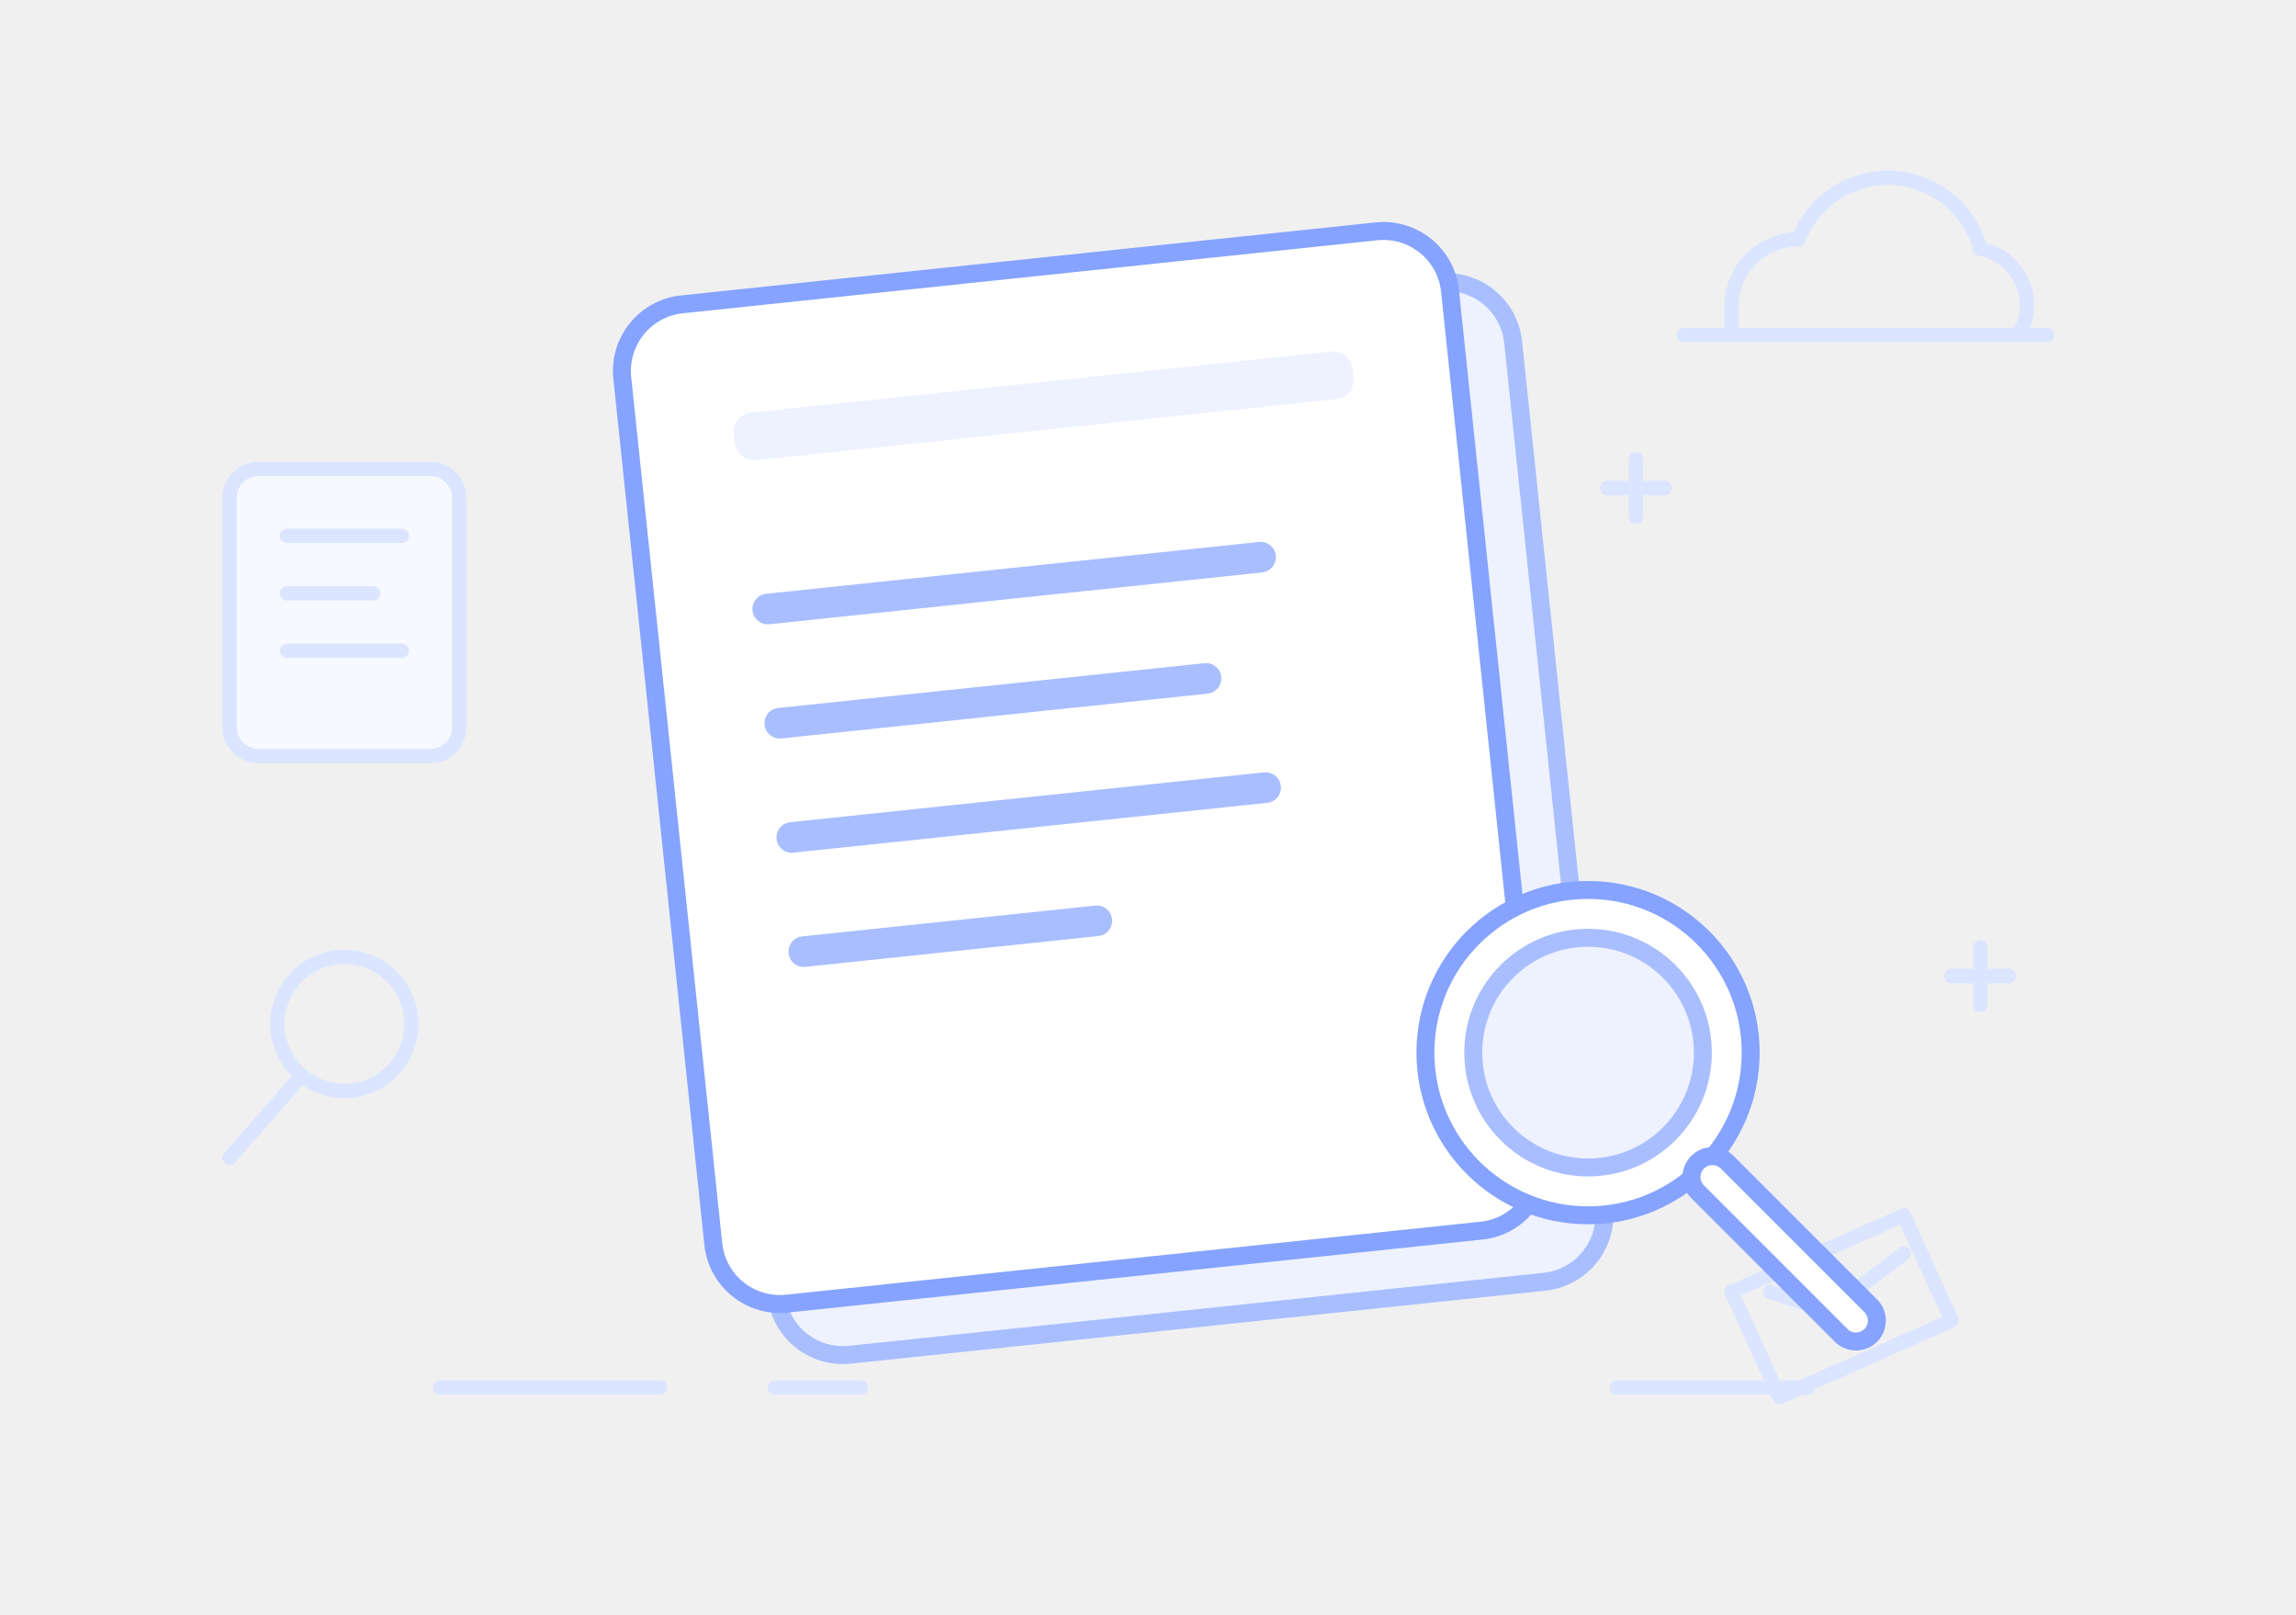
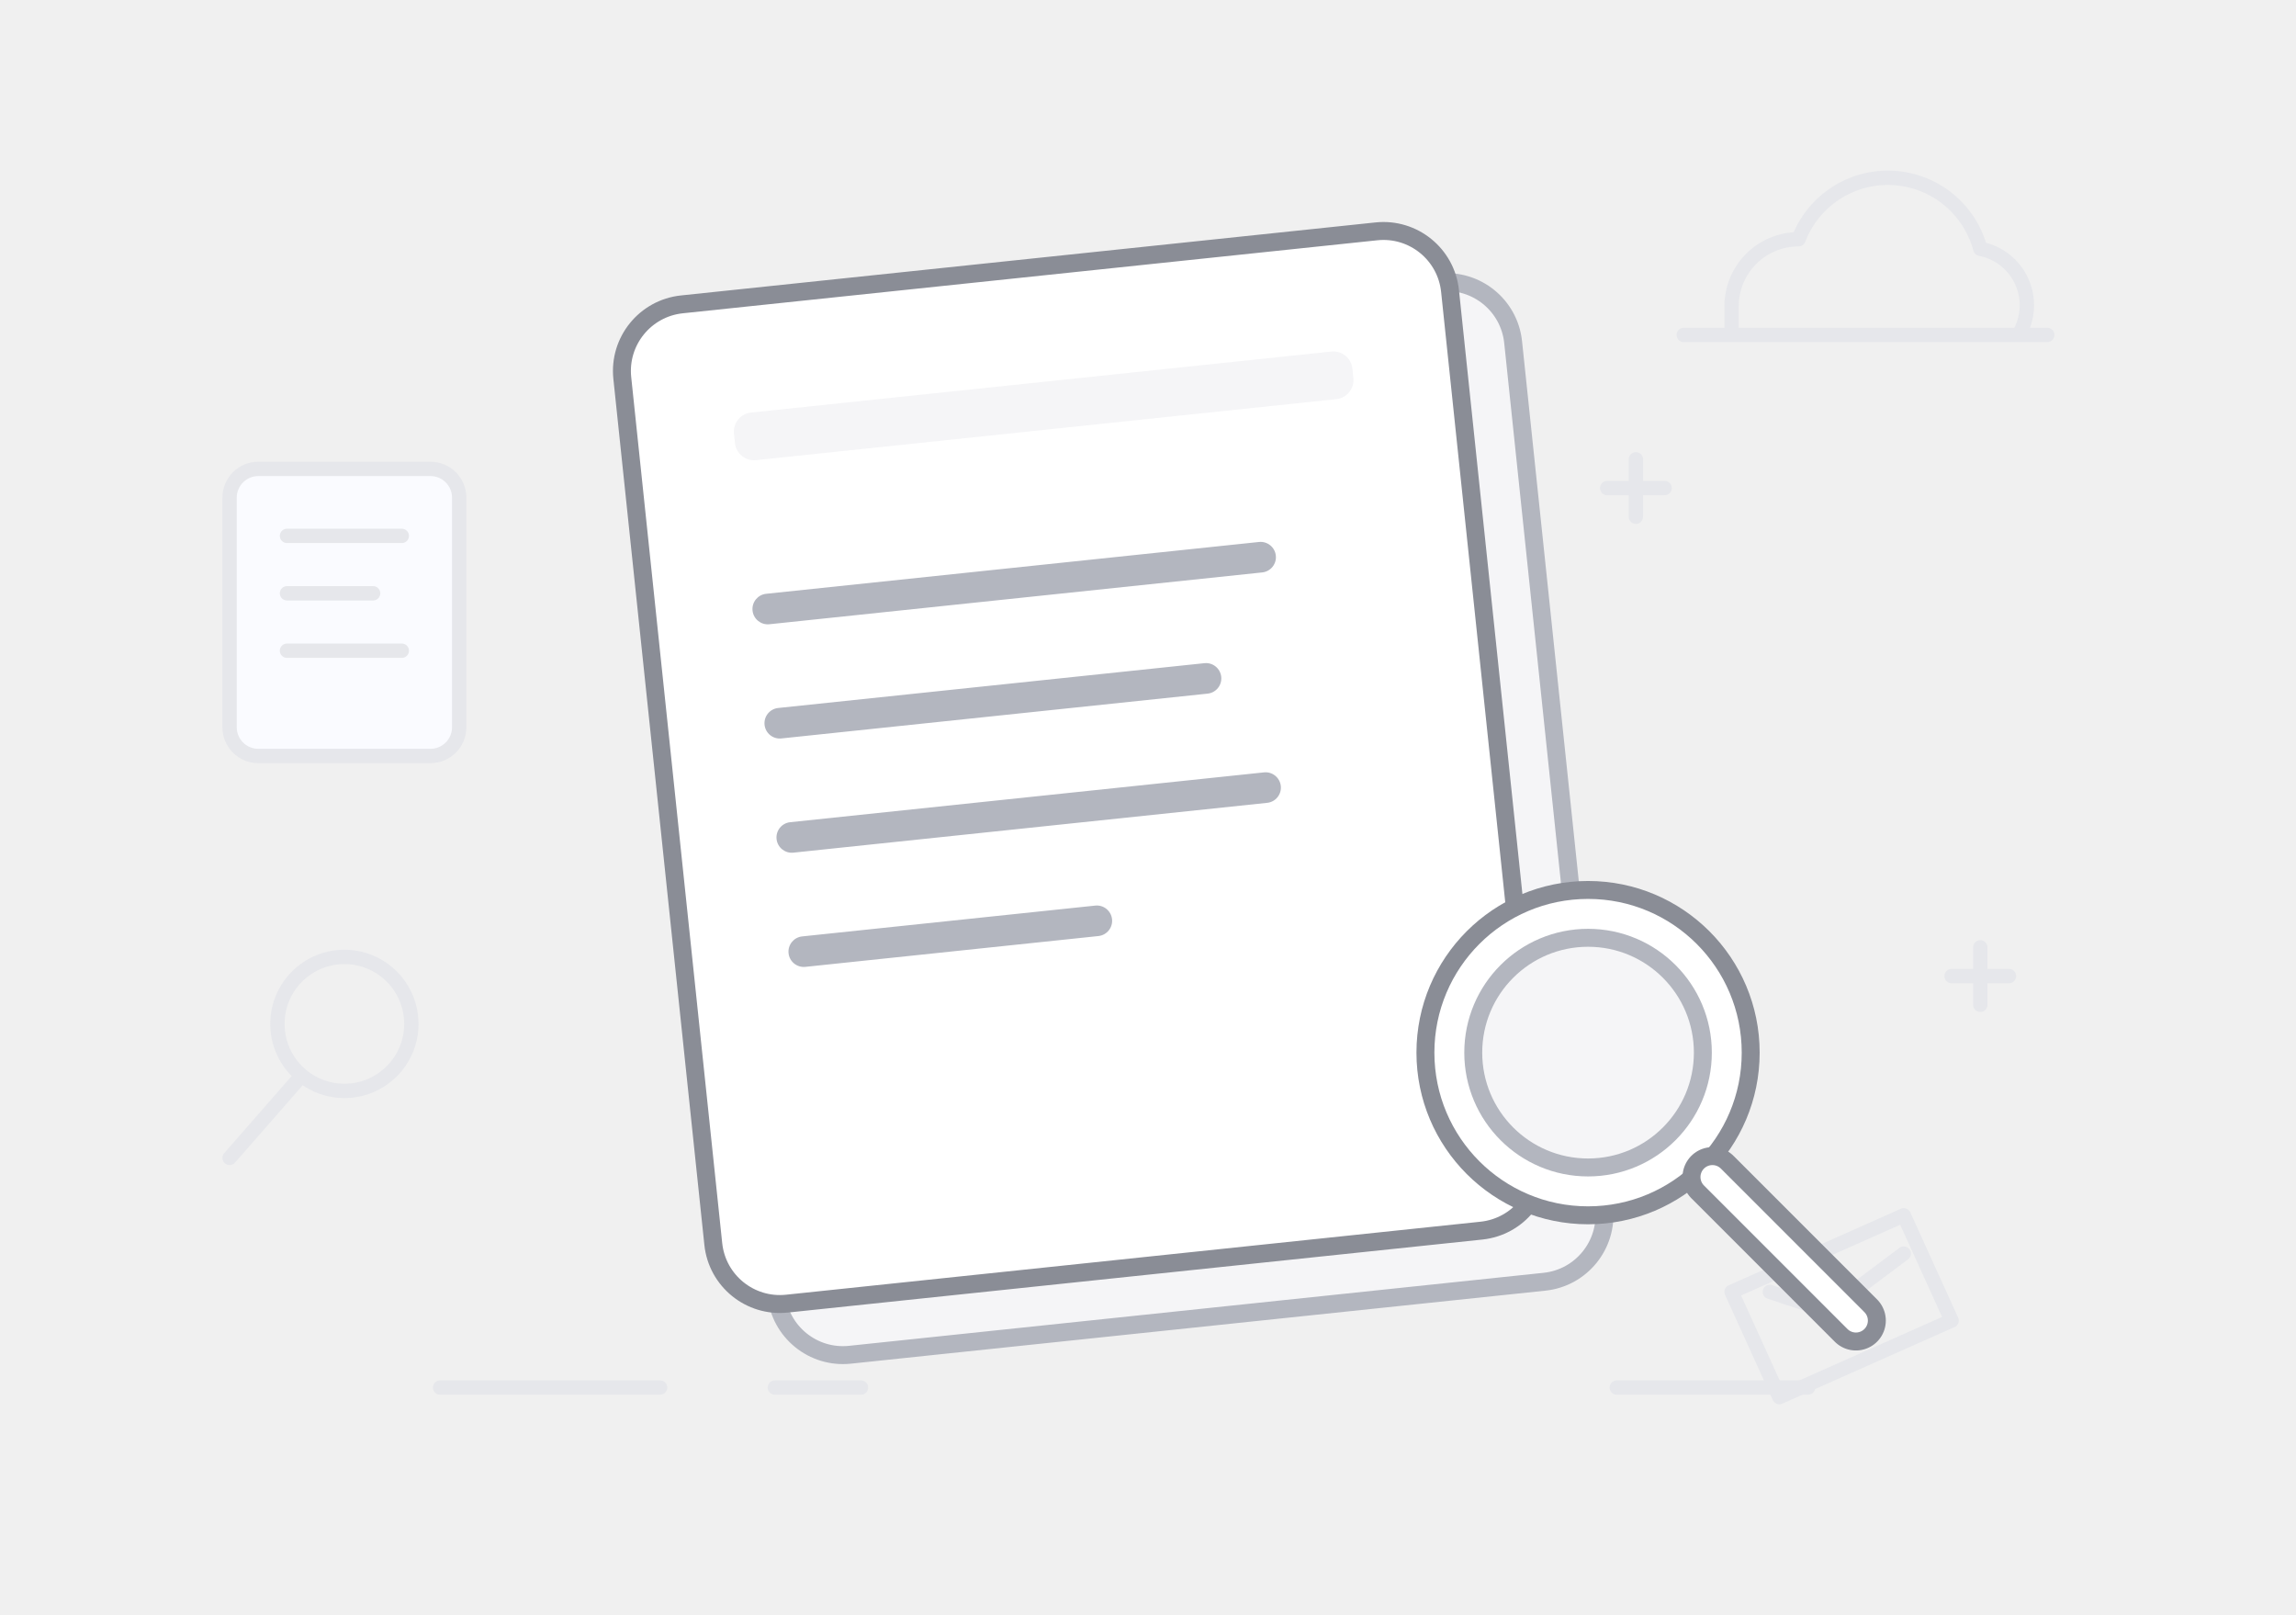
<svg xmlns="http://www.w3.org/2000/svg" width="192" height="135" viewBox="0 0 192 135" fill="none">
  <defs>
    <clipPath id="clip0_52_350">
      <rect width="1008" height="318.4" fill="white" transform="translate(-408 -48)" />
    </clipPath>
    <clipPath id="clip1_52_350">
      <rect width="320" height="318.4" fill="white" transform="translate(-64 -48)" />
    </clipPath>
    <clipPath id="clip2_52_350">
      <rect width="192" height="134.4" fill="white" />
    </clipPath>
  </defs>
  <g id="ç©ºç¶ææç» / æç´¢æ ç»æ / æµ èçº¿æ" clip-path="url(#clip2_52_350)">
    <g id="èæ¯ç¹ç¼ / æç´¢çº¿ç´¢" data-motion-layer="true">
-       <path id="Vector" d="M140.801 28H171.201M144.801 28V25.6C144.801 24.115 145.391 22.69 146.441 21.64C147.491 20.59 148.916 20 150.401 20C151.006 18.421 152.095 17.075 153.513 16.154C154.93 15.233 156.603 14.784 158.292 14.873C159.98 14.962 161.597 15.584 162.91 16.648C164.223 17.713 165.165 19.166 165.601 20.8C166.361 20.946 167.074 21.274 167.68 21.755C168.286 22.236 168.767 22.857 169.081 23.564C169.395 24.271 169.534 25.044 169.485 25.817C169.436 26.589 169.202 27.338 168.801 28" stroke="#DCE5FF" stroke-width="1.2" stroke-linecap="round" stroke-linejoin="round" />
-       <path id="Vector_2" d="M35.999 39.2H21.599C20.274 39.2 19.199 40.275 19.199 41.6V60.8C19.199 62.126 20.274 63.2 21.599 63.2H35.999C37.325 63.2 38.399 62.126 38.399 60.8V41.6C38.399 40.275 37.325 39.2 35.999 39.2Z" fill="#F6F9FF" stroke="#DCE5FF" stroke-width="1.2" stroke-linecap="round" stroke-linejoin="round" />
-       <path id="Vector_3" d="M24 44.8H33.6M24 49.6H31.2M24 54.4H33.6M148 108L152.8 109.6L159.2 104.8M144.8 108L159.2 101.6L163.2 110.4L148.8 116.8L144.8 108Z" stroke="#DCE5FF" stroke-width="1.2" stroke-linecap="round" stroke-linejoin="round" />
-       <path id="Vector_4" d="M28.799 91.2C31.892 91.2 34.399 88.693 34.399 85.6C34.399 82.507 31.892 80 28.799 80C25.706 80 23.199 82.507 23.199 85.6C23.199 88.693 25.706 91.2 28.799 91.2Z" stroke="#DCE5FF" stroke-width="1.2" stroke-linecap="round" stroke-linejoin="round" />
-       <path id="Vector_5" d="M24.799 90.4L19.199 96.8" stroke="#DCE5FF" stroke-width="1.2" stroke-linecap="round" stroke-linejoin="round" />
-       <path id="Vector_6" d="M134.4 40.8H139.2M136.8 38.4V43.2" stroke="#DCE5FF" stroke-width="1.2" stroke-linecap="round" stroke-linejoin="round" />
-       <path id="Vector_7" d="M163.199 81.6H167.999M165.599 79.2V84" stroke="#DCE5FF" stroke-width="1.2" stroke-linecap="round" stroke-linejoin="round" />
-       <path id="Vector_8" d="M36.801 116H55.201M64.801 116H72.001M135.201 116H151.201" stroke="#DCE5FF" stroke-width="1.2" stroke-linecap="round" stroke-linejoin="round" />
+       <path id="Vector" d="M140.801 28H171.201M144.801 28V25.6C144.801 24.115 145.391 22.69 146.441 21.64C147.491 20.59 148.916 20 150.401 20C151.006 18.421 152.095 17.075 153.513 16.154C154.93 15.233 156.603 14.784 158.292 14.873C159.98 14.962 161.597 15.584 162.91 16.648C164.223 17.713 165.165 19.166 165.601 20.8C166.361 20.946 167.074 21.274 167.68 21.755C168.286 22.236 168.767 22.857 169.081 23.564C169.395 24.271 169.534 25.044 169.485 25.817C169.436 26.589 169.202 27.338 168.801 28" stroke="#E6E7EB" stroke-width="1.2" stroke-linecap="round" stroke-linejoin="round" />
+       <path id="Vector_2" d="M35.999 39.2H21.599C20.274 39.2 19.199 40.275 19.199 41.6V60.8C19.199 62.126 20.274 63.2 21.599 63.2H35.999C37.325 63.2 38.399 62.126 38.399 60.8V41.6C38.399 40.275 37.325 39.2 35.999 39.2Z" fill="#FAFBFF" stroke="#E6E7EB" stroke-width="1.2" stroke-linecap="round" stroke-linejoin="round" />
+       <path id="Vector_3" d="M24 44.8H33.6M24 49.6H31.2M24 54.4H33.6M148 108L152.8 109.6L159.2 104.8M144.8 108L159.2 101.6L163.2 110.4L148.8 116.8L144.8 108Z" stroke="#E6E7EB" stroke-width="1.2" stroke-linecap="round" stroke-linejoin="round" />
+       <path id="Vector_4" d="M28.799 91.2C31.892 91.2 34.399 88.693 34.399 85.6C34.399 82.507 31.892 80 28.799 80C25.706 80 23.199 82.507 23.199 85.6C23.199 88.693 25.706 91.2 28.799 91.2Z" stroke="#E6E7EB" stroke-width="1.2" stroke-linecap="round" stroke-linejoin="round" />
+       <path id="Vector_5" d="M24.799 90.4L19.199 96.8" stroke="#E6E7EB" stroke-width="1.2" stroke-linecap="round" stroke-linejoin="round" />
+       <path id="Vector_6" d="M134.4 40.8H139.2M136.8 38.4V43.2" stroke="#E6E7EB" stroke-width="1.2" stroke-linecap="round" stroke-linejoin="round" />
+       <path id="Vector_7" d="M163.199 81.6H167.999M165.599 79.2V84" stroke="#E6E7EB" stroke-width="1.2" stroke-linecap="round" stroke-linejoin="round" />
+       <path id="Vector_8" d="M36.801 116H55.201M64.801 116H72.001M135.201 116H151.201" stroke="#E6E7EB" stroke-width="1.2" stroke-linecap="round" stroke-linejoin="round" />
    </g>
    <g id="ç²¾ä¿®æç» / å¯¹é½åæ´ä½æè½¬">
      <g id="Group">
        <g id="Group_2" data-motion-layer="true">
-           <path id="Vector_9" d="M120.378 23.613L62.298 29.717C59.222 30.041 56.991 32.796 57.314 35.872L64.924 108.273C65.247 111.349 68.002 113.581 71.078 113.257L129.158 107.153C132.234 106.829 134.466 104.074 134.142 100.998L126.533 28.597C126.209 25.521 123.454 23.29 120.378 23.613Z" fill="#EEF2FF" stroke="#A8BEFF" stroke-width="1.5" stroke-linecap="round" stroke-linejoin="round" />
-           <path id="Vector_10" d="M115.103 19.341L57.022 25.445C53.947 25.769 51.715 28.524 52.038 31.6L59.648 104.001C59.971 107.077 62.727 109.309 65.803 108.985L123.883 102.881C126.959 102.557 129.19 99.802 128.867 96.726L121.257 24.325C120.934 21.249 118.178 19.018 115.103 19.341Z" fill="white" stroke="#85A3FF" stroke-width="1.5" stroke-linecap="round" stroke-linejoin="round" />
-           <path id="Vector_11" d="M111.333 29.39L62.8 34.491C61.921 34.583 61.284 35.371 61.376 36.249L61.46 37.045C61.552 37.924 62.34 38.561 63.218 38.469L111.751 33.368C112.63 33.276 113.267 32.488 113.175 31.61L113.091 30.814C112.999 29.935 112.212 29.298 111.333 29.39Z" fill="#EEF2FF" />
-           <path id="Vector_12" d="M105.283 45.309L64.07 49.641C63.367 49.715 62.857 50.345 62.931 51.048C63.005 51.751 63.634 52.261 64.338 52.187L105.55 47.855C106.253 47.782 106.764 47.152 106.69 46.449C106.616 45.746 105.986 45.236 105.283 45.309Z" fill="#A8BEFF" />
-           <path id="Vector_13" d="M100.717 55.442L65.074 59.188C64.371 59.262 63.861 59.892 63.935 60.595C64.008 61.298 64.638 61.808 65.341 61.734L100.985 57.988C101.688 57.914 102.198 57.284 102.124 56.581C102.05 55.878 101.42 55.368 100.717 55.442Z" fill="#A8BEFF" />
-           <path id="Vector_14" d="M105.699 64.571L66.078 68.736C65.375 68.81 64.865 69.44 64.939 70.143C65.012 70.846 65.642 71.356 66.345 71.282L105.967 67.117C106.67 67.043 107.18 66.414 107.106 65.711C107.032 65.008 106.402 64.498 105.699 64.571Z" fill="#A8BEFF" />
-           <path id="Vector_15" d="M91.587 75.708L67.082 78.284C66.379 78.358 65.868 78.987 65.942 79.691C66.016 80.394 66.646 80.904 67.349 80.83L91.854 78.254C92.557 78.18 93.067 77.55 92.993 76.847C92.919 76.144 92.29 75.634 91.587 75.708Z" fill="#A8BEFF" />
+           <path id="Vector_9" d="M120.378 23.613L62.298 29.717C59.222 30.041 56.991 32.796 57.314 35.872L64.924 108.273C65.247 111.349 68.002 113.581 71.078 113.257L129.158 107.153C132.234 106.829 134.466 104.074 134.142 100.998L126.533 28.597C126.209 25.521 123.454 23.29 120.378 23.613Z" fill="#F5F5F7" stroke="#B3B6BF" stroke-width="1.5" stroke-linecap="round" stroke-linejoin="round" />
+           <path id="Vector_10" d="M115.103 19.341L57.022 25.445C53.947 25.769 51.715 28.524 52.038 31.6L59.648 104.001C59.971 107.077 62.727 109.309 65.803 108.985L123.883 102.881C126.959 102.557 129.19 99.802 128.867 96.726L121.257 24.325C120.934 21.249 118.178 19.018 115.103 19.341Z" fill="white" stroke="#8A8D96" stroke-width="1.5" stroke-linecap="round" stroke-linejoin="round" />
+           <path id="Vector_11" d="M111.333 29.39L62.8 34.491C61.921 34.583 61.284 35.371 61.376 36.249L61.46 37.045C61.552 37.924 62.34 38.561 63.218 38.469L111.751 33.368C112.63 33.276 113.267 32.488 113.175 31.61L113.091 30.814C112.999 29.935 112.212 29.298 111.333 29.39Z" fill="#F5F5F7" />
+           <path id="Vector_12" d="M105.283 45.309L64.07 49.641C63.367 49.715 62.857 50.345 62.931 51.048C63.005 51.751 63.634 52.261 64.338 52.187L105.55 47.855C106.253 47.782 106.764 47.152 106.69 46.449C106.616 45.746 105.986 45.236 105.283 45.309Z" fill="#B3B6BF" />
+           <path id="Vector_13" d="M100.717 55.442L65.074 59.188C64.371 59.262 63.861 59.892 63.935 60.595C64.008 61.298 64.638 61.808 65.341 61.734L100.985 57.988C101.688 57.914 102.198 57.284 102.124 56.581C102.05 55.878 101.42 55.368 100.717 55.442Z" fill="#B3B6BF" />
+           <path id="Vector_14" d="M105.699 64.571L66.078 68.736C65.375 68.81 64.865 69.44 64.939 70.143C65.012 70.846 65.642 71.356 66.345 71.282L105.967 67.117C106.67 67.043 107.18 66.414 107.106 65.711C107.032 65.008 106.402 64.498 105.699 64.571Z" fill="#B3B6BF" />
+           <path id="Vector_15" d="M91.587 75.708L67.082 78.284C66.379 78.358 65.868 78.987 65.942 79.691C66.016 80.394 66.646 80.904 67.349 80.83L91.854 78.254C92.557 78.18 93.067 77.55 92.993 76.847C92.919 76.144 92.29 75.634 91.587 75.708Z" fill="#B3B6BF" />
        </g>
-         <path id="Vector_16" d="M132.799 101.6C140.31 101.6 146.399 95.511 146.399 88C146.399 80.489 140.31 74.4 132.799 74.4C125.288 74.4 119.199 80.489 119.199 88C119.199 95.511 125.288 101.6 132.799 101.6Z" fill="white" stroke="#85A3FF" stroke-width="1.5" stroke-linecap="round" stroke-linejoin="round" />
-         <path id="Vector_17" d="M132.799 97.6C138.101 97.6 142.399 93.302 142.399 88C142.399 82.698 138.101 78.4 132.799 78.4C127.497 78.4 123.199 82.698 123.199 88C123.199 93.302 127.497 97.6 132.799 97.6Z" fill="#EEF2FF" stroke="#A8BEFF" stroke-width="1.5" stroke-linecap="round" stroke-linejoin="round" />
-         <path id="Vector_18" d="M143.199 98.4L155.199 110.4" stroke="#85A3FF" stroke-width="5" stroke-linecap="round" stroke-linejoin="round" />
+         <path id="Vector_16" d="M132.799 101.6C140.31 101.6 146.399 95.511 146.399 88C146.399 80.489 140.31 74.4 132.799 74.4C125.288 74.4 119.199 80.489 119.199 88C119.199 95.511 125.288 101.6 132.799 101.6Z" fill="white" stroke="#8A8D96" stroke-width="1.5" stroke-linecap="round" stroke-linejoin="round" />
+         <path id="Vector_17" d="M132.799 97.6C138.101 97.6 142.399 93.302 142.399 88C142.399 82.698 138.101 78.4 132.799 78.4C127.497 78.4 123.199 82.698 123.199 88C123.199 93.302 127.497 97.6 132.799 97.6Z" fill="#F5F5F7" stroke="#B3B6BF" stroke-width="1.5" stroke-linecap="round" stroke-linejoin="round" />
+         <path id="Vector_18" d="M143.199 98.4L155.199 110.4" stroke="#8A8D96" stroke-width="5" stroke-linecap="round" stroke-linejoin="round" />
        <path id="Vector_19" d="M143.199 98.4L155.199 110.4" stroke="white" stroke-width="2" stroke-linecap="round" stroke-linejoin="round" />
      </g>
    </g>
  </g>
</svg>
